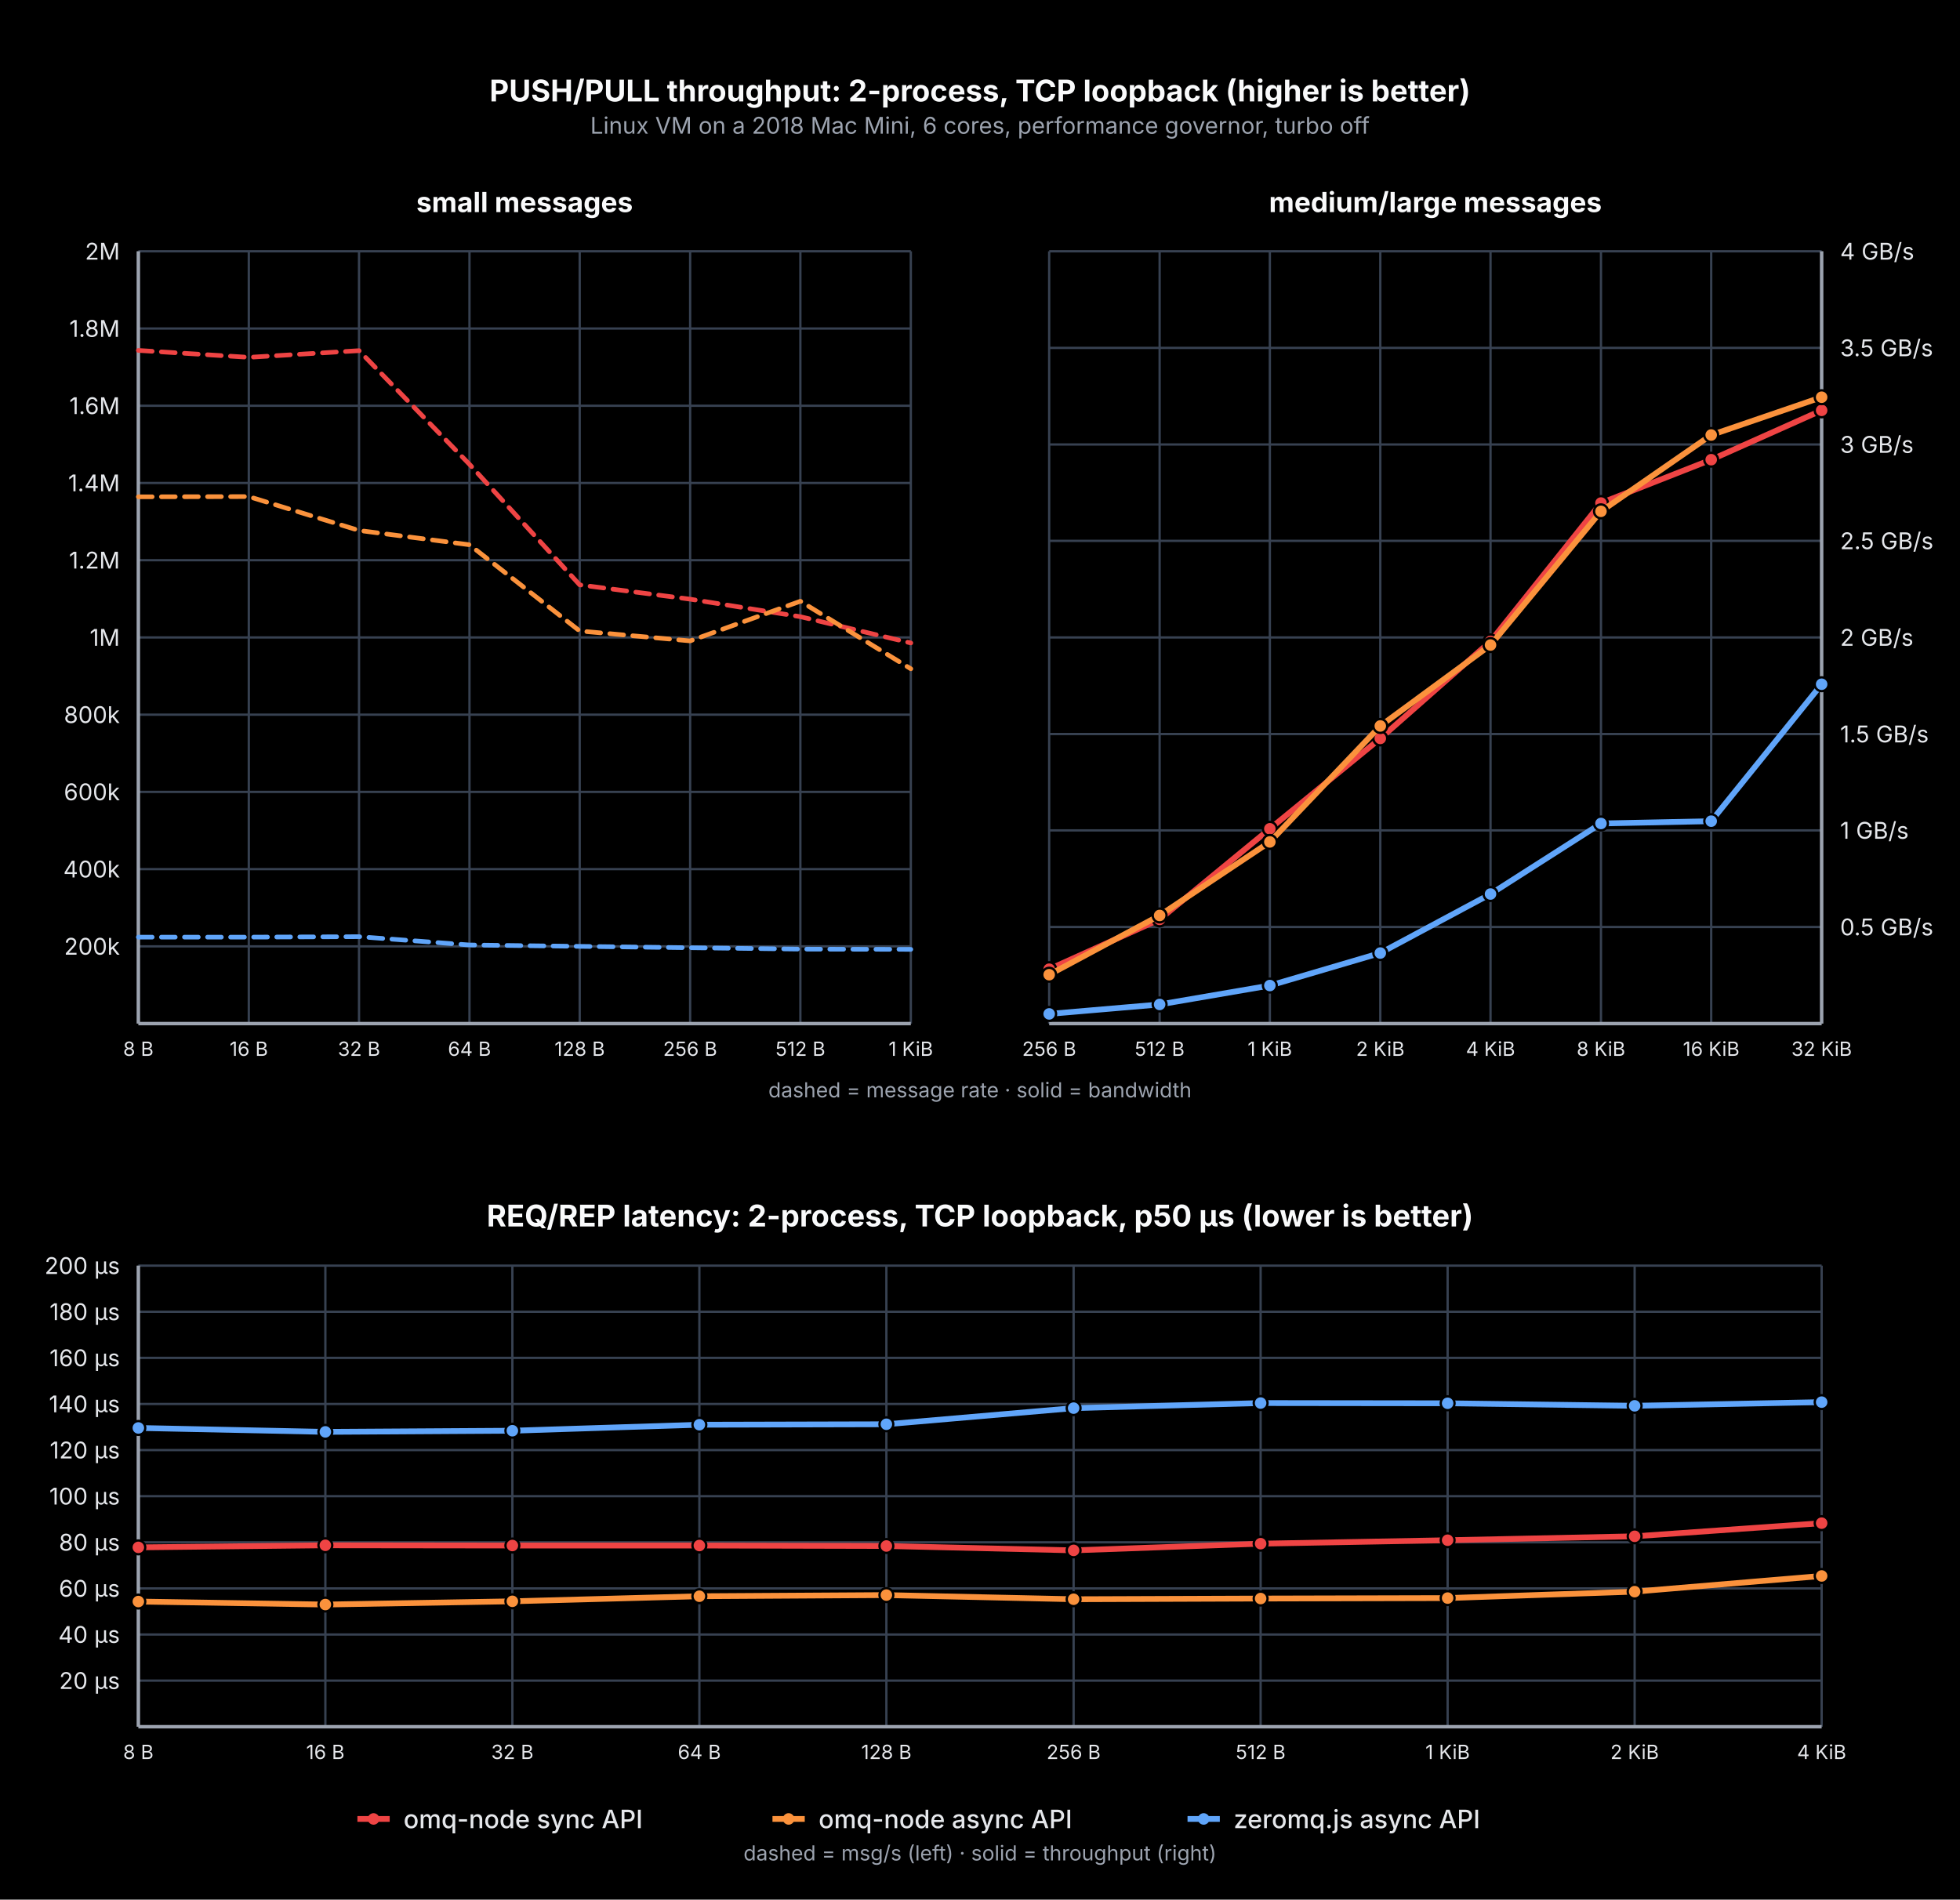
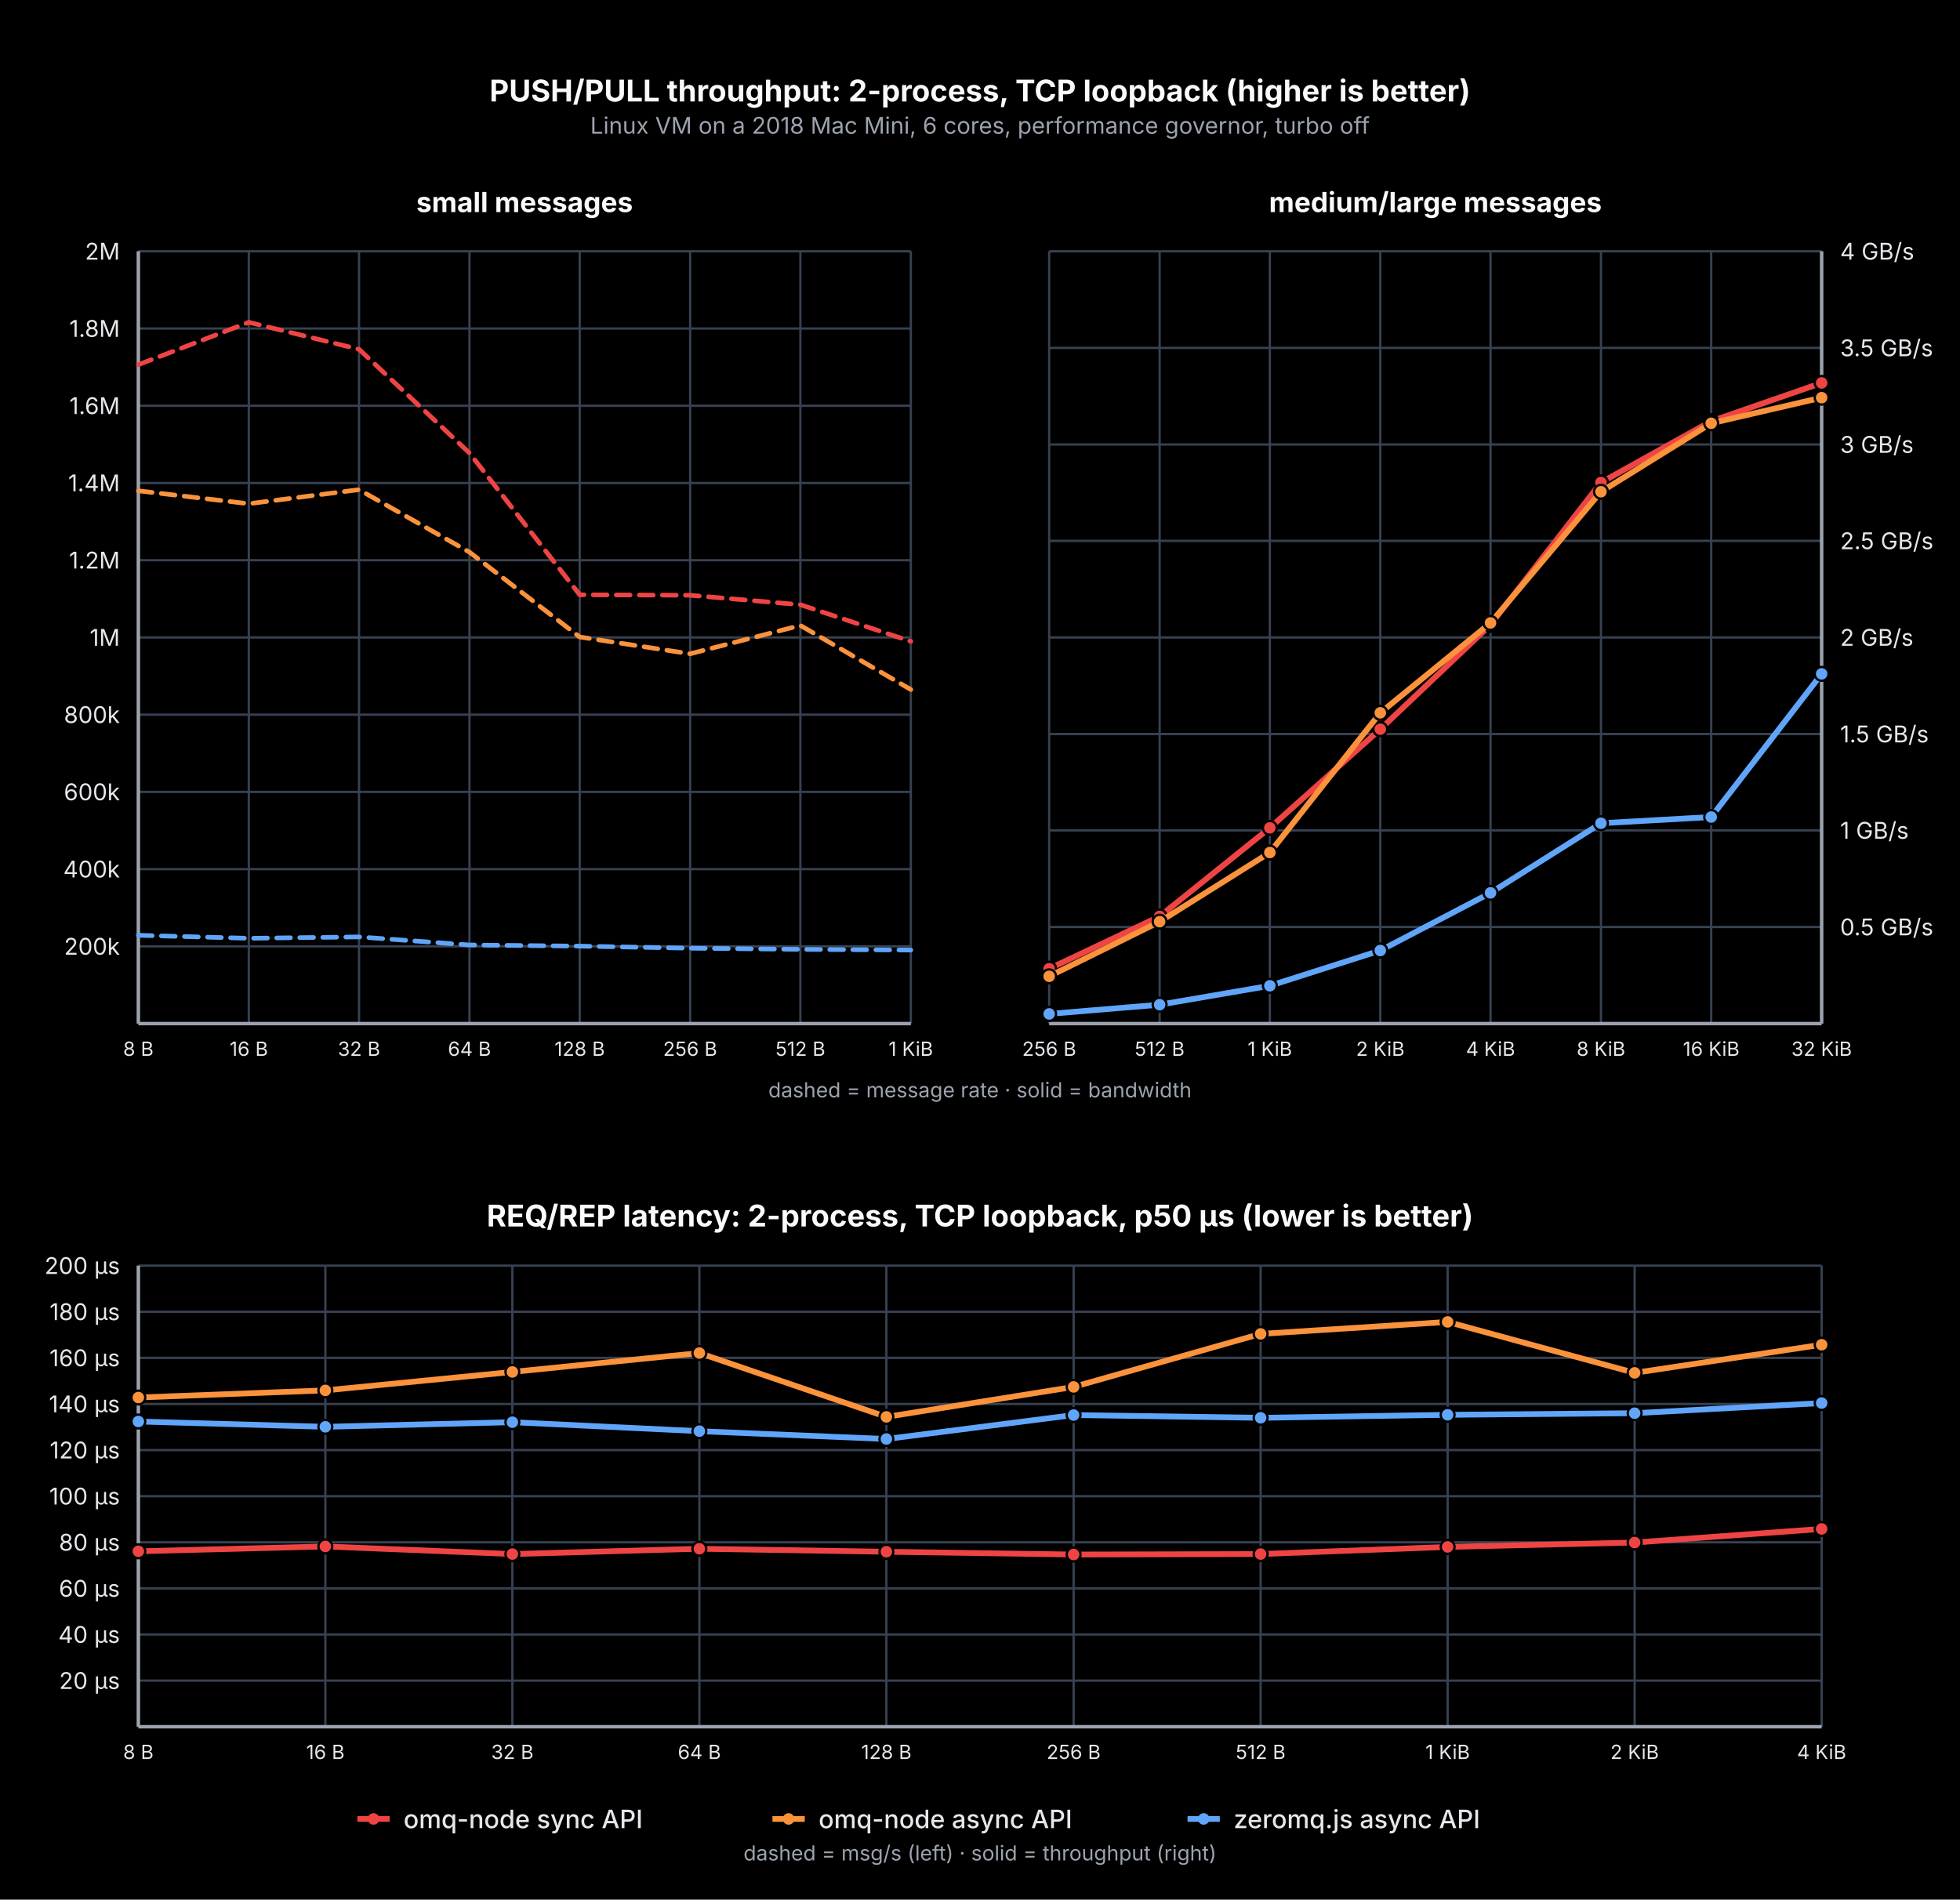
<svg xmlns="http://www.w3.org/2000/svg" viewBox="0 0 850 824" font-family="system-ui, -apple-system, sans-serif">
  <rect width="850" height="824" fill="#000000" />
  <text x="425.0" y="44" text-anchor="middle" fill="#f9fafb" font-size="13" font-weight="700">PUSH/PULL throughput: 2-process, TCP loopback (higher is better)</text>
  <text x="425.0" y="58" text-anchor="middle" fill="#9ca3af" font-size="10">Linux VM on a 2018 Mac Mini, 6 cores, performance governor, turbo off</text>
  <line x1="60" y1="410.5" x2="395" y2="410.5" stroke="#374151" stroke-width="1" />
  <text x="52" y="410.5" text-anchor="end" dominant-baseline="middle" fill="#e5e7eb" font-size="10">200k</text>
  <line x1="60" y1="377.0" x2="395" y2="377.0" stroke="#374151" stroke-width="1" />
  <text x="52" y="377.0" text-anchor="end" dominant-baseline="middle" fill="#e5e7eb" font-size="10">400k</text>
  <line x1="60" y1="343.5" x2="395" y2="343.5" stroke="#374151" stroke-width="1" />
  <text x="52" y="343.5" text-anchor="end" dominant-baseline="middle" fill="#e5e7eb" font-size="10">600k</text>
  <line x1="60" y1="310.0" x2="395" y2="310.0" stroke="#374151" stroke-width="1" />
  <text x="52" y="310.0" text-anchor="end" dominant-baseline="middle" fill="#e5e7eb" font-size="10">800k</text>
  <line x1="60" y1="276.5" x2="395" y2="276.5" stroke="#374151" stroke-width="1" />
  <text x="52" y="276.5" text-anchor="end" dominant-baseline="middle" fill="#e5e7eb" font-size="10">1M</text>
  <line x1="60" y1="243.0" x2="395" y2="243.0" stroke="#374151" stroke-width="1" />
  <text x="52" y="243.0" text-anchor="end" dominant-baseline="middle" fill="#e5e7eb" font-size="10">1.2M</text>
  <line x1="60" y1="209.5" x2="395" y2="209.5" stroke="#374151" stroke-width="1" />
  <text x="52" y="209.5" text-anchor="end" dominant-baseline="middle" fill="#e5e7eb" font-size="10">1.4M</text>
  <line x1="60" y1="176.0" x2="395" y2="176.0" stroke="#374151" stroke-width="1" />
  <text x="52" y="176.0" text-anchor="end" dominant-baseline="middle" fill="#e5e7eb" font-size="10">1.6M</text>
  <line x1="60" y1="142.5" x2="395" y2="142.5" stroke="#374151" stroke-width="1" />
  <text x="52" y="142.5" text-anchor="end" dominant-baseline="middle" fill="#e5e7eb" font-size="10">1.8M</text>
  <line x1="60" y1="109.0" x2="395" y2="109.0" stroke="#374151" stroke-width="1" />
  <text x="52" y="109.0" text-anchor="end" dominant-baseline="middle" fill="#e5e7eb" font-size="10">2M</text>
  <line x1="60.0" y1="109" x2="60.0" y2="444" stroke="#374151" stroke-width="1" />
  <line x1="107.9" y1="109" x2="107.9" y2="444" stroke="#374151" stroke-width="1" />
  <line x1="155.7" y1="109" x2="155.7" y2="444" stroke="#374151" stroke-width="1" />
  <line x1="203.6" y1="109" x2="203.6" y2="444" stroke="#374151" stroke-width="1" />
  <line x1="251.4" y1="109" x2="251.4" y2="444" stroke="#374151" stroke-width="1" />
  <line x1="299.3" y1="109" x2="299.3" y2="444" stroke="#374151" stroke-width="1" />
  <line x1="347.1" y1="109" x2="347.1" y2="444" stroke="#374151" stroke-width="1" />
  <line x1="395.0" y1="109" x2="395.0" y2="444" stroke="#374151" stroke-width="1" />
  <line x1="60" y1="109" x2="60" y2="444" stroke="#9ca3af" stroke-width="1.5" />
  <line x1="60" y1="444" x2="395" y2="444" stroke="#9ca3af" stroke-width="1.5" />
  <line x1="455" y1="402.1" x2="790" y2="402.1" stroke="#374151" stroke-width="1" />
  <text x="798" y="402.1" text-anchor="start" dominant-baseline="middle" fill="#e5e7eb" font-size="10">0.5 GB/s</text>
  <line x1="455" y1="360.2" x2="790" y2="360.2" stroke="#374151" stroke-width="1" />
  <text x="798" y="360.2" text-anchor="start" dominant-baseline="middle" fill="#e5e7eb" font-size="10">1 GB/s</text>
  <line x1="455" y1="318.4" x2="790" y2="318.4" stroke="#374151" stroke-width="1" />
  <text x="798" y="318.4" text-anchor="start" dominant-baseline="middle" fill="#e5e7eb" font-size="10">1.5 GB/s</text>
  <line x1="455" y1="276.5" x2="790" y2="276.5" stroke="#374151" stroke-width="1" />
  <text x="798" y="276.5" text-anchor="start" dominant-baseline="middle" fill="#e5e7eb" font-size="10">2 GB/s</text>
  <line x1="455" y1="234.6" x2="790" y2="234.6" stroke="#374151" stroke-width="1" />
  <text x="798" y="234.6" text-anchor="start" dominant-baseline="middle" fill="#e5e7eb" font-size="10">2.5 GB/s</text>
  <line x1="455" y1="192.8" x2="790" y2="192.8" stroke="#374151" stroke-width="1" />
  <text x="798" y="192.8" text-anchor="start" dominant-baseline="middle" fill="#e5e7eb" font-size="10">3 GB/s</text>
  <line x1="455" y1="150.9" x2="790" y2="150.9" stroke="#374151" stroke-width="1" />
  <text x="798" y="150.9" text-anchor="start" dominant-baseline="middle" fill="#e5e7eb" font-size="10">3.5 GB/s</text>
  <line x1="455" y1="109.0" x2="790" y2="109.0" stroke="#374151" stroke-width="1" />
  <text x="798" y="109.0" text-anchor="start" dominant-baseline="middle" fill="#e5e7eb" font-size="10">4 GB/s</text>
  <line x1="455.0" y1="109" x2="455.0" y2="444" stroke="#374151" stroke-width="1" />
  <line x1="502.9" y1="109" x2="502.9" y2="444" stroke="#374151" stroke-width="1" />
  <line x1="550.7" y1="109" x2="550.7" y2="444" stroke="#374151" stroke-width="1" />
  <line x1="598.6" y1="109" x2="598.6" y2="444" stroke="#374151" stroke-width="1" />
  <line x1="646.4" y1="109" x2="646.4" y2="444" stroke="#374151" stroke-width="1" />
  <line x1="694.3" y1="109" x2="694.3" y2="444" stroke="#374151" stroke-width="1" />
  <line x1="742.1" y1="109" x2="742.1" y2="444" stroke="#374151" stroke-width="1" />
  <line x1="790.0" y1="109" x2="790.0" y2="444" stroke="#374151" stroke-width="1" />
  <line x1="790" y1="109" x2="790" y2="444" stroke="#9ca3af" stroke-width="1.5" />
  <line x1="455" y1="444" x2="790" y2="444" stroke="#9ca3af" stroke-width="1.5" />
  <text x="227.5" y="92" text-anchor="middle" fill="#f9fafb" font-size="12" font-weight="700">small messages</text>
  <text x="622.5" y="92" text-anchor="middle" fill="#f9fafb" font-size="12" font-weight="700">medium/large messages</text>
-   <polyline points="60.0,152.0 107.9,155.0 155.7,152.1 203.6,201.4 251.4,253.7 299.3,259.9 347.1,267.5 395.0,278.9" fill="none" stroke="#ef4444" stroke-width="2" stroke-dasharray="6,4" stroke-linecap="round" stroke-linejoin="round" />
-   <polyline points="60.0,215.5 107.9,215.4 155.7,230.1 203.6,236.3 251.4,273.7 299.3,278.0 347.1,260.8 395.0,290.1" fill="none" stroke="#fb923c" stroke-width="2" stroke-dasharray="6,4" stroke-linecap="round" stroke-linejoin="round" />
-   <polyline points="60.0,406.5 107.9,406.5 155.7,406.3 203.6,409.9 251.4,410.5 299.3,411.1 347.1,411.7 395.0,411.8" fill="none" stroke="#60a5fa" stroke-width="2" stroke-dasharray="6,4" stroke-linecap="round" stroke-linejoin="round" />
-   <polyline points="455.0,420.4 502.9,398.8 550.7,359.5 598.6,320.3 646.4,278.2 694.3,218.2 742.1,199.4 790.0,178.0" fill="none" stroke="#ef4444" stroke-width="2.5" stroke-linecap="round" stroke-linejoin="round" />
-   <circle cx="455.0" cy="420.4" r="3" fill="#ef4444" stroke="#000000" stroke-width="1" />
-   <circle cx="502.9" cy="398.8" r="3" fill="#ef4444" stroke="#000000" stroke-width="1" />
-   <circle cx="550.7" cy="359.5" r="3" fill="#ef4444" stroke="#000000" stroke-width="1" />
-   <circle cx="598.6" cy="320.3" r="3" fill="#ef4444" stroke="#000000" stroke-width="1" />
-   <circle cx="646.4" cy="278.2" r="3" fill="#ef4444" stroke="#000000" stroke-width="1" />
-   <circle cx="694.3" cy="218.2" r="3" fill="#ef4444" stroke="#000000" stroke-width="1" />
-   <circle cx="742.1" cy="199.4" r="3" fill="#ef4444" stroke="#000000" stroke-width="1" />
-   <circle cx="790.0" cy="178.0" r="3" fill="#ef4444" stroke="#000000" stroke-width="1" />
-   <polyline points="455.0,422.8 502.9,397.1 550.7,365.2 598.6,314.9 646.4,279.8 694.3,221.8 742.1,188.7 790.0,172.3" fill="none" stroke="#fb923c" stroke-width="2.5" stroke-linecap="round" stroke-linejoin="round" />
-   <circle cx="455.0" cy="422.8" r="3" fill="#fb923c" stroke="#000000" stroke-width="1" />
-   <circle cx="502.9" cy="397.1" r="3" fill="#fb923c" stroke="#000000" stroke-width="1" />
-   <circle cx="550.7" cy="365.2" r="3" fill="#fb923c" stroke="#000000" stroke-width="1" />
-   <circle cx="598.6" cy="314.9" r="3" fill="#fb923c" stroke="#000000" stroke-width="1" />
-   <circle cx="646.4" cy="279.8" r="3" fill="#fb923c" stroke="#000000" stroke-width="1" />
-   <circle cx="694.3" cy="221.8" r="3" fill="#fb923c" stroke="#000000" stroke-width="1" />
-   <circle cx="742.1" cy="188.7" r="3" fill="#fb923c" stroke="#000000" stroke-width="1" />
-   <circle cx="790.0" cy="172.3" r="3" fill="#fb923c" stroke="#000000" stroke-width="1" />
-   <polyline points="455.0,439.8 502.9,435.7 550.7,427.5 598.6,413.4 646.4,387.8 694.3,357.2 742.1,356.2 790.0,296.8" fill="none" stroke="#60a5fa" stroke-width="2.5" stroke-linecap="round" stroke-linejoin="round" />
+   <polyline points="60.0,158.2 107.9,139.8 155.7,151.5 203.6,196.5 251.4,258.0 299.3,258.2 347.1,262.3 395.0,278.2" fill="none" stroke="#ef4444" stroke-width="2" stroke-dasharray="6,4" stroke-linecap="round" stroke-linejoin="round" />
+   <polyline points="60.0,212.9 107.9,218.5 155.7,212.4 203.6,239.5 251.4,276.3 299.3,283.6 347.1,271.3 395.0,299.1" fill="none" stroke="#fb923c" stroke-width="2" stroke-dasharray="6,4" stroke-linecap="round" stroke-linejoin="round" />
+   <polyline points="60.0,405.7 107.9,407.0 155.7,406.4 203.6,409.9 251.4,410.4 299.3,411.3 347.1,411.8 395.0,412.1" fill="none" stroke="#60a5fa" stroke-width="2" stroke-dasharray="6,4" stroke-linecap="round" stroke-linejoin="round" />
+   <polyline points="455.0,420.2 502.9,397.5 550.7,359.1 598.6,316.3 646.4,271.0 694.3,209.3 742.1,182.7 790.0,166.1" fill="none" stroke="#ef4444" stroke-width="2.5" stroke-linecap="round" stroke-linejoin="round" />
+   <circle cx="455.0" cy="420.2" r="3" fill="#ef4444" stroke="#000000" stroke-width="1" />
+   <circle cx="502.9" cy="397.5" r="3" fill="#ef4444" stroke="#000000" stroke-width="1" />
+   <circle cx="550.7" cy="359.1" r="3" fill="#ef4444" stroke="#000000" stroke-width="1" />
+   <circle cx="598.6" cy="316.3" r="3" fill="#ef4444" stroke="#000000" stroke-width="1" />
+   <circle cx="646.4" cy="271.0" r="3" fill="#ef4444" stroke="#000000" stroke-width="1" />
+   <circle cx="694.3" cy="209.3" r="3" fill="#ef4444" stroke="#000000" stroke-width="1" />
+   <circle cx="742.1" cy="182.7" r="3" fill="#ef4444" stroke="#000000" stroke-width="1" />
+   <circle cx="790.0" cy="166.1" r="3" fill="#ef4444" stroke="#000000" stroke-width="1" />
+   <polyline points="455.0,423.5 502.9,399.8 550.7,369.8 598.6,309.2 646.4,270.2 694.3,213.3 742.1,183.6 790.0,172.5" fill="none" stroke="#fb923c" stroke-width="2.5" stroke-linecap="round" stroke-linejoin="round" />
+   <circle cx="455.0" cy="423.5" r="3" fill="#fb923c" stroke="#000000" stroke-width="1" />
+   <circle cx="502.9" cy="399.8" r="3" fill="#fb923c" stroke="#000000" stroke-width="1" />
+   <circle cx="550.7" cy="369.8" r="3" fill="#fb923c" stroke="#000000" stroke-width="1" />
+   <circle cx="598.6" cy="309.2" r="3" fill="#fb923c" stroke="#000000" stroke-width="1" />
+   <circle cx="646.4" cy="270.2" r="3" fill="#fb923c" stroke="#000000" stroke-width="1" />
+   <circle cx="694.3" cy="213.3" r="3" fill="#fb923c" stroke="#000000" stroke-width="1" />
+   <circle cx="742.1" cy="183.6" r="3" fill="#fb923c" stroke="#000000" stroke-width="1" />
+   <circle cx="790.0" cy="172.5" r="3" fill="#fb923c" stroke="#000000" stroke-width="1" />
+   <polyline points="455.0,439.8 502.9,435.8 550.7,427.6 598.6,412.3 646.4,387.3 694.3,357.1 742.1,354.4 790.0,292.3" fill="none" stroke="#60a5fa" stroke-width="2.5" stroke-linecap="round" stroke-linejoin="round" />
  <circle cx="455.0" cy="439.8" r="3" fill="#60a5fa" stroke="#000000" stroke-width="1" />
-   <circle cx="502.9" cy="435.7" r="3" fill="#60a5fa" stroke="#000000" stroke-width="1" />
-   <circle cx="550.7" cy="427.5" r="3" fill="#60a5fa" stroke="#000000" stroke-width="1" />
-   <circle cx="598.6" cy="413.4" r="3" fill="#60a5fa" stroke="#000000" stroke-width="1" />
-   <circle cx="646.4" cy="387.8" r="3" fill="#60a5fa" stroke="#000000" stroke-width="1" />
-   <circle cx="694.3" cy="357.2" r="3" fill="#60a5fa" stroke="#000000" stroke-width="1" />
-   <circle cx="742.1" cy="356.2" r="3" fill="#60a5fa" stroke="#000000" stroke-width="1" />
-   <circle cx="790.0" cy="296.8" r="3" fill="#60a5fa" stroke="#000000" stroke-width="1" />
+   <circle cx="502.9" cy="435.8" r="3" fill="#60a5fa" stroke="#000000" stroke-width="1" />
+   <circle cx="550.7" cy="427.6" r="3" fill="#60a5fa" stroke="#000000" stroke-width="1" />
+   <circle cx="598.6" cy="412.3" r="3" fill="#60a5fa" stroke="#000000" stroke-width="1" />
+   <circle cx="646.4" cy="387.3" r="3" fill="#60a5fa" stroke="#000000" stroke-width="1" />
+   <circle cx="694.3" cy="357.1" r="3" fill="#60a5fa" stroke="#000000" stroke-width="1" />
+   <circle cx="742.1" cy="354.4" r="3" fill="#60a5fa" stroke="#000000" stroke-width="1" />
+   <circle cx="790.0" cy="292.3" r="3" fill="#60a5fa" stroke="#000000" stroke-width="1" />
  <text x="60.0" y="458" text-anchor="middle" fill="#e5e7eb" font-size="8.5">8 B</text>
  <text x="107.9" y="458" text-anchor="middle" fill="#e5e7eb" font-size="8.5">16 B</text>
  <text x="155.7" y="458" text-anchor="middle" fill="#e5e7eb" font-size="8.5">32 B</text>
  <text x="203.6" y="458" text-anchor="middle" fill="#e5e7eb" font-size="8.5">64 B</text>
  <text x="251.4" y="458" text-anchor="middle" fill="#e5e7eb" font-size="8.5">128 B</text>
  <text x="299.3" y="458" text-anchor="middle" fill="#e5e7eb" font-size="8.5">256 B</text>
  <text x="347.1" y="458" text-anchor="middle" fill="#e5e7eb" font-size="8.5">512 B</text>
  <text x="395.0" y="458" text-anchor="middle" fill="#e5e7eb" font-size="8.5">1 KiB</text>
  <text x="455.0" y="458" text-anchor="middle" fill="#e5e7eb" font-size="8.5">256 B</text>
  <text x="502.9" y="458" text-anchor="middle" fill="#e5e7eb" font-size="8.5">512 B</text>
  <text x="550.7" y="458" text-anchor="middle" fill="#e5e7eb" font-size="8.5">1 KiB</text>
  <text x="598.6" y="458" text-anchor="middle" fill="#e5e7eb" font-size="8.5">2 KiB</text>
  <text x="646.4" y="458" text-anchor="middle" fill="#e5e7eb" font-size="8.5">4 KiB</text>
  <text x="694.3" y="458" text-anchor="middle" fill="#e5e7eb" font-size="8.5">8 KiB</text>
  <text x="742.1" y="458" text-anchor="middle" fill="#e5e7eb" font-size="8.5">16 KiB</text>
  <text x="790.0" y="458" text-anchor="middle" fill="#e5e7eb" font-size="8.5">32 KiB</text>
  <text x="425.0" y="476" text-anchor="middle" fill="#9ca3af" font-size="9">dashed = message rate · solid = bandwidth</text>
  <text x="425.0" y="532" text-anchor="middle" fill="#f9fafb" font-size="13" font-weight="700">REQ/REP latency: 2-process, TCP loopback, p50 μs (lower is better)</text>
  <line x1="60" y1="729.0" x2="790" y2="729.0" stroke="#374151" stroke-width="1" />
  <text x="52" y="729.0" text-anchor="end" dominant-baseline="middle" fill="#e5e7eb" font-size="10">20 μs</text>
  <line x1="60" y1="709.0" x2="790" y2="709.0" stroke="#374151" stroke-width="1" />
  <text x="52" y="709.0" text-anchor="end" dominant-baseline="middle" fill="#e5e7eb" font-size="10">40 μs</text>
  <line x1="60" y1="689.0" x2="790" y2="689.0" stroke="#374151" stroke-width="1" />
  <text x="52" y="689.0" text-anchor="end" dominant-baseline="middle" fill="#e5e7eb" font-size="10">60 μs</text>
  <line x1="60" y1="669.0" x2="790" y2="669.0" stroke="#374151" stroke-width="1" />
  <text x="52" y="669.0" text-anchor="end" dominant-baseline="middle" fill="#e5e7eb" font-size="10">80 μs</text>
  <line x1="60" y1="649.0" x2="790" y2="649.0" stroke="#374151" stroke-width="1" />
  <text x="52" y="649.0" text-anchor="end" dominant-baseline="middle" fill="#e5e7eb" font-size="10">100 μs</text>
  <line x1="60" y1="629.0" x2="790" y2="629.0" stroke="#374151" stroke-width="1" />
  <text x="52" y="629.0" text-anchor="end" dominant-baseline="middle" fill="#e5e7eb" font-size="10">120 μs</text>
  <line x1="60" y1="609.0" x2="790" y2="609.0" stroke="#374151" stroke-width="1" />
  <text x="52" y="609.0" text-anchor="end" dominant-baseline="middle" fill="#e5e7eb" font-size="10">140 μs</text>
  <line x1="60" y1="589.0" x2="790" y2="589.0" stroke="#374151" stroke-width="1" />
  <text x="52" y="589.0" text-anchor="end" dominant-baseline="middle" fill="#e5e7eb" font-size="10">160 μs</text>
  <line x1="60" y1="569.0" x2="790" y2="569.0" stroke="#374151" stroke-width="1" />
  <text x="52" y="569.0" text-anchor="end" dominant-baseline="middle" fill="#e5e7eb" font-size="10">180 μs</text>
  <line x1="60" y1="549.0" x2="790" y2="549.0" stroke="#374151" stroke-width="1" />
  <text x="52" y="549.0" text-anchor="end" dominant-baseline="middle" fill="#e5e7eb" font-size="10">200 μs</text>
  <line x1="60.0" y1="549" x2="60.0" y2="749" stroke="#374151" stroke-width="1" />
  <line x1="141.1" y1="549" x2="141.1" y2="749" stroke="#374151" stroke-width="1" />
  <line x1="222.2" y1="549" x2="222.2" y2="749" stroke="#374151" stroke-width="1" />
  <line x1="303.3" y1="549" x2="303.3" y2="749" stroke="#374151" stroke-width="1" />
  <line x1="384.4" y1="549" x2="384.4" y2="749" stroke="#374151" stroke-width="1" />
  <line x1="465.6" y1="549" x2="465.6" y2="749" stroke="#374151" stroke-width="1" />
  <line x1="546.7" y1="549" x2="546.7" y2="749" stroke="#374151" stroke-width="1" />
  <line x1="627.8" y1="549" x2="627.8" y2="749" stroke="#374151" stroke-width="1" />
  <line x1="708.9" y1="549" x2="708.9" y2="749" stroke="#374151" stroke-width="1" />
  <line x1="790.0" y1="549" x2="790.0" y2="749" stroke="#374151" stroke-width="1" />
  <line x1="60" y1="549" x2="60" y2="749" stroke="#9ca3af" stroke-width="1.5" />
  <line x1="60" y1="749" x2="790" y2="749" stroke="#9ca3af" stroke-width="1.5" />
-   <polyline points="60.0,671.2 141.1,670.3 222.2,670.4 303.3,670.4 384.4,670.6 465.6,672.5 546.7,669.6 627.8,668.1 708.9,666.4 790.0,660.7" fill="none" stroke="#ef4444" stroke-width="2.5" stroke-linecap="round" stroke-linejoin="round" />
-   <circle cx="60.0" cy="671.2" r="3" fill="#ef4444" stroke="#000000" stroke-width="1" />
-   <circle cx="141.1" cy="670.3" r="3" fill="#ef4444" stroke="#000000" stroke-width="1" />
-   <circle cx="222.2" cy="670.4" r="3" fill="#ef4444" stroke="#000000" stroke-width="1" />
-   <circle cx="303.3" cy="670.4" r="3" fill="#ef4444" stroke="#000000" stroke-width="1" />
-   <circle cx="384.4" cy="670.6" r="3" fill="#ef4444" stroke="#000000" stroke-width="1" />
-   <circle cx="465.6" cy="672.5" r="3" fill="#ef4444" stroke="#000000" stroke-width="1" />
-   <circle cx="546.7" cy="669.6" r="3" fill="#ef4444" stroke="#000000" stroke-width="1" />
-   <circle cx="627.8" cy="668.1" r="3" fill="#ef4444" stroke="#000000" stroke-width="1" />
-   <circle cx="708.9" cy="666.4" r="3" fill="#ef4444" stroke="#000000" stroke-width="1" />
-   <circle cx="790.0" cy="660.7" r="3" fill="#ef4444" stroke="#000000" stroke-width="1" />
-   <polyline points="60.0,694.7 141.1,696.0 222.2,694.6 303.3,692.4 384.4,691.9 465.6,693.7 546.7,693.4 627.8,693.2 708.9,690.4 790.0,683.6" fill="none" stroke="#fb923c" stroke-width="2.5" stroke-linecap="round" stroke-linejoin="round" />
-   <circle cx="60.0" cy="694.7" r="3" fill="#fb923c" stroke="#000000" stroke-width="1" />
-   <circle cx="141.1" cy="696.0" r="3" fill="#fb923c" stroke="#000000" stroke-width="1" />
-   <circle cx="222.2" cy="694.6" r="3" fill="#fb923c" stroke="#000000" stroke-width="1" />
-   <circle cx="303.3" cy="692.4" r="3" fill="#fb923c" stroke="#000000" stroke-width="1" />
-   <circle cx="384.4" cy="691.9" r="3" fill="#fb923c" stroke="#000000" stroke-width="1" />
-   <circle cx="465.6" cy="693.7" r="3" fill="#fb923c" stroke="#000000" stroke-width="1" />
-   <circle cx="546.7" cy="693.4" r="3" fill="#fb923c" stroke="#000000" stroke-width="1" />
-   <circle cx="627.8" cy="693.2" r="3" fill="#fb923c" stroke="#000000" stroke-width="1" />
-   <circle cx="708.9" cy="690.4" r="3" fill="#fb923c" stroke="#000000" stroke-width="1" />
-   <circle cx="790.0" cy="683.6" r="3" fill="#fb923c" stroke="#000000" stroke-width="1" />
-   <polyline points="60.0,619.4 141.1,621.1 222.2,620.6 303.3,618.0 384.4,617.8 465.6,610.8 546.7,608.6 627.8,608.7 708.9,609.8 790.0,608.2" fill="none" stroke="#60a5fa" stroke-width="2.5" stroke-linecap="round" stroke-linejoin="round" />
-   <circle cx="60.0" cy="619.4" r="3" fill="#60a5fa" stroke="#000000" stroke-width="1" />
-   <circle cx="141.1" cy="621.1" r="3" fill="#60a5fa" stroke="#000000" stroke-width="1" />
-   <circle cx="222.2" cy="620.6" r="3" fill="#60a5fa" stroke="#000000" stroke-width="1" />
-   <circle cx="303.3" cy="618.0" r="3" fill="#60a5fa" stroke="#000000" stroke-width="1" />
-   <circle cx="384.4" cy="617.8" r="3" fill="#60a5fa" stroke="#000000" stroke-width="1" />
-   <circle cx="465.6" cy="610.8" r="3" fill="#60a5fa" stroke="#000000" stroke-width="1" />
-   <circle cx="546.7" cy="608.6" r="3" fill="#60a5fa" stroke="#000000" stroke-width="1" />
-   <circle cx="627.8" cy="608.7" r="3" fill="#60a5fa" stroke="#000000" stroke-width="1" />
-   <circle cx="708.9" cy="609.8" r="3" fill="#60a5fa" stroke="#000000" stroke-width="1" />
-   <circle cx="790.0" cy="608.2" r="3" fill="#60a5fa" stroke="#000000" stroke-width="1" />
+   <polyline points="60.0,672.9 141.1,670.8 222.2,674.1 303.3,671.8 384.4,673.1 465.6,674.3 546.7,674.1 627.8,671.0 708.9,669.1 790.0,663.2" fill="none" stroke="#ef4444" stroke-width="2.5" stroke-linecap="round" stroke-linejoin="round" />
+   <circle cx="60.0" cy="672.9" r="3" fill="#ef4444" stroke="#000000" stroke-width="1" />
+   <circle cx="141.1" cy="670.8" r="3" fill="#ef4444" stroke="#000000" stroke-width="1" />
+   <circle cx="222.2" cy="674.1" r="3" fill="#ef4444" stroke="#000000" stroke-width="1" />
+   <circle cx="303.3" cy="671.8" r="3" fill="#ef4444" stroke="#000000" stroke-width="1" />
+   <circle cx="384.4" cy="673.1" r="3" fill="#ef4444" stroke="#000000" stroke-width="1" />
+   <circle cx="465.6" cy="674.3" r="3" fill="#ef4444" stroke="#000000" stroke-width="1" />
+   <circle cx="546.7" cy="674.1" r="3" fill="#ef4444" stroke="#000000" stroke-width="1" />
+   <circle cx="627.8" cy="671.0" r="3" fill="#ef4444" stroke="#000000" stroke-width="1" />
+   <circle cx="708.9" cy="669.1" r="3" fill="#ef4444" stroke="#000000" stroke-width="1" />
+   <circle cx="790.0" cy="663.2" r="3" fill="#ef4444" stroke="#000000" stroke-width="1" />
+   <polyline points="60.0,606.2 141.1,603.1 222.2,595.1 303.3,586.9 384.4,614.6 465.6,601.6 546.7,578.6 627.8,573.4 708.9,595.5 790.0,583.3" fill="none" stroke="#fb923c" stroke-width="2.5" stroke-linecap="round" stroke-linejoin="round" />
+   <circle cx="60.0" cy="606.2" r="3" fill="#fb923c" stroke="#000000" stroke-width="1" />
+   <circle cx="141.1" cy="603.1" r="3" fill="#fb923c" stroke="#000000" stroke-width="1" />
+   <circle cx="222.2" cy="595.1" r="3" fill="#fb923c" stroke="#000000" stroke-width="1" />
+   <circle cx="303.3" cy="586.9" r="3" fill="#fb923c" stroke="#000000" stroke-width="1" />
+   <circle cx="384.4" cy="614.6" r="3" fill="#fb923c" stroke="#000000" stroke-width="1" />
+   <circle cx="465.6" cy="601.6" r="3" fill="#fb923c" stroke="#000000" stroke-width="1" />
+   <circle cx="546.7" cy="578.6" r="3" fill="#fb923c" stroke="#000000" stroke-width="1" />
+   <circle cx="627.8" cy="573.4" r="3" fill="#fb923c" stroke="#000000" stroke-width="1" />
+   <circle cx="708.9" cy="595.5" r="3" fill="#fb923c" stroke="#000000" stroke-width="1" />
+   <circle cx="790.0" cy="583.3" r="3" fill="#fb923c" stroke="#000000" stroke-width="1" />
+   <polyline points="60.0,616.6 141.1,618.9 222.2,616.9 303.3,620.8 384.4,624.2 465.6,613.8 546.7,615.0 627.8,613.7 708.9,613.0 790.0,608.6" fill="none" stroke="#60a5fa" stroke-width="2.5" stroke-linecap="round" stroke-linejoin="round" />
+   <circle cx="60.0" cy="616.6" r="3" fill="#60a5fa" stroke="#000000" stroke-width="1" />
+   <circle cx="141.1" cy="618.9" r="3" fill="#60a5fa" stroke="#000000" stroke-width="1" />
+   <circle cx="222.2" cy="616.9" r="3" fill="#60a5fa" stroke="#000000" stroke-width="1" />
+   <circle cx="303.3" cy="620.8" r="3" fill="#60a5fa" stroke="#000000" stroke-width="1" />
+   <circle cx="384.4" cy="624.2" r="3" fill="#60a5fa" stroke="#000000" stroke-width="1" />
+   <circle cx="465.6" cy="613.8" r="3" fill="#60a5fa" stroke="#000000" stroke-width="1" />
+   <circle cx="546.7" cy="615.0" r="3" fill="#60a5fa" stroke="#000000" stroke-width="1" />
+   <circle cx="627.8" cy="613.7" r="3" fill="#60a5fa" stroke="#000000" stroke-width="1" />
+   <circle cx="708.9" cy="613.0" r="3" fill="#60a5fa" stroke="#000000" stroke-width="1" />
+   <circle cx="790.0" cy="608.6" r="3" fill="#60a5fa" stroke="#000000" stroke-width="1" />
  <text x="60.0" y="763" text-anchor="middle" fill="#e5e7eb" font-size="8.5">8 B</text>
  <text x="141.1" y="763" text-anchor="middle" fill="#e5e7eb" font-size="8.5">16 B</text>
  <text x="222.2" y="763" text-anchor="middle" fill="#e5e7eb" font-size="8.5">32 B</text>
  <text x="303.3" y="763" text-anchor="middle" fill="#e5e7eb" font-size="8.5">64 B</text>
  <text x="384.4" y="763" text-anchor="middle" fill="#e5e7eb" font-size="8.5">128 B</text>
  <text x="465.6" y="763" text-anchor="middle" fill="#e5e7eb" font-size="8.5">256 B</text>
  <text x="546.7" y="763" text-anchor="middle" fill="#e5e7eb" font-size="8.5">512 B</text>
  <text x="627.8" y="763" text-anchor="middle" fill="#e5e7eb" font-size="8.5">1 KiB</text>
  <text x="708.9" y="763" text-anchor="middle" fill="#e5e7eb" font-size="8.5">2 KiB</text>
  <text x="790.0" y="763" text-anchor="middle" fill="#e5e7eb" font-size="8.5">4 KiB</text>
  <line x1="155" y1="789" x2="169" y2="789" stroke="#ef4444" stroke-width="2.5" />
  <circle cx="162" cy="789" r="2.5" fill="#ef4444" />
  <text x="175" y="793" fill="#e5e7eb" font-size="11" font-weight="500">omq-node sync API</text>
  <line x1="335" y1="789" x2="349" y2="789" stroke="#fb923c" stroke-width="2.5" />
  <circle cx="342" cy="789" r="2.5" fill="#fb923c" />
  <text x="355" y="793" fill="#e5e7eb" font-size="11" font-weight="500">omq-node async API</text>
  <line x1="515" y1="789" x2="529" y2="789" stroke="#60a5fa" stroke-width="2.5" />
  <circle cx="522" cy="789" r="2.5" fill="#60a5fa" />
  <text x="535" y="793" fill="#e5e7eb" font-size="11" font-weight="500">zeromq.js async API</text>
  <text x="425.0" y="807" text-anchor="middle" fill="#9ca3af" font-size="9">dashed = msg/s (left) · solid = throughput (right)</text>
</svg>
